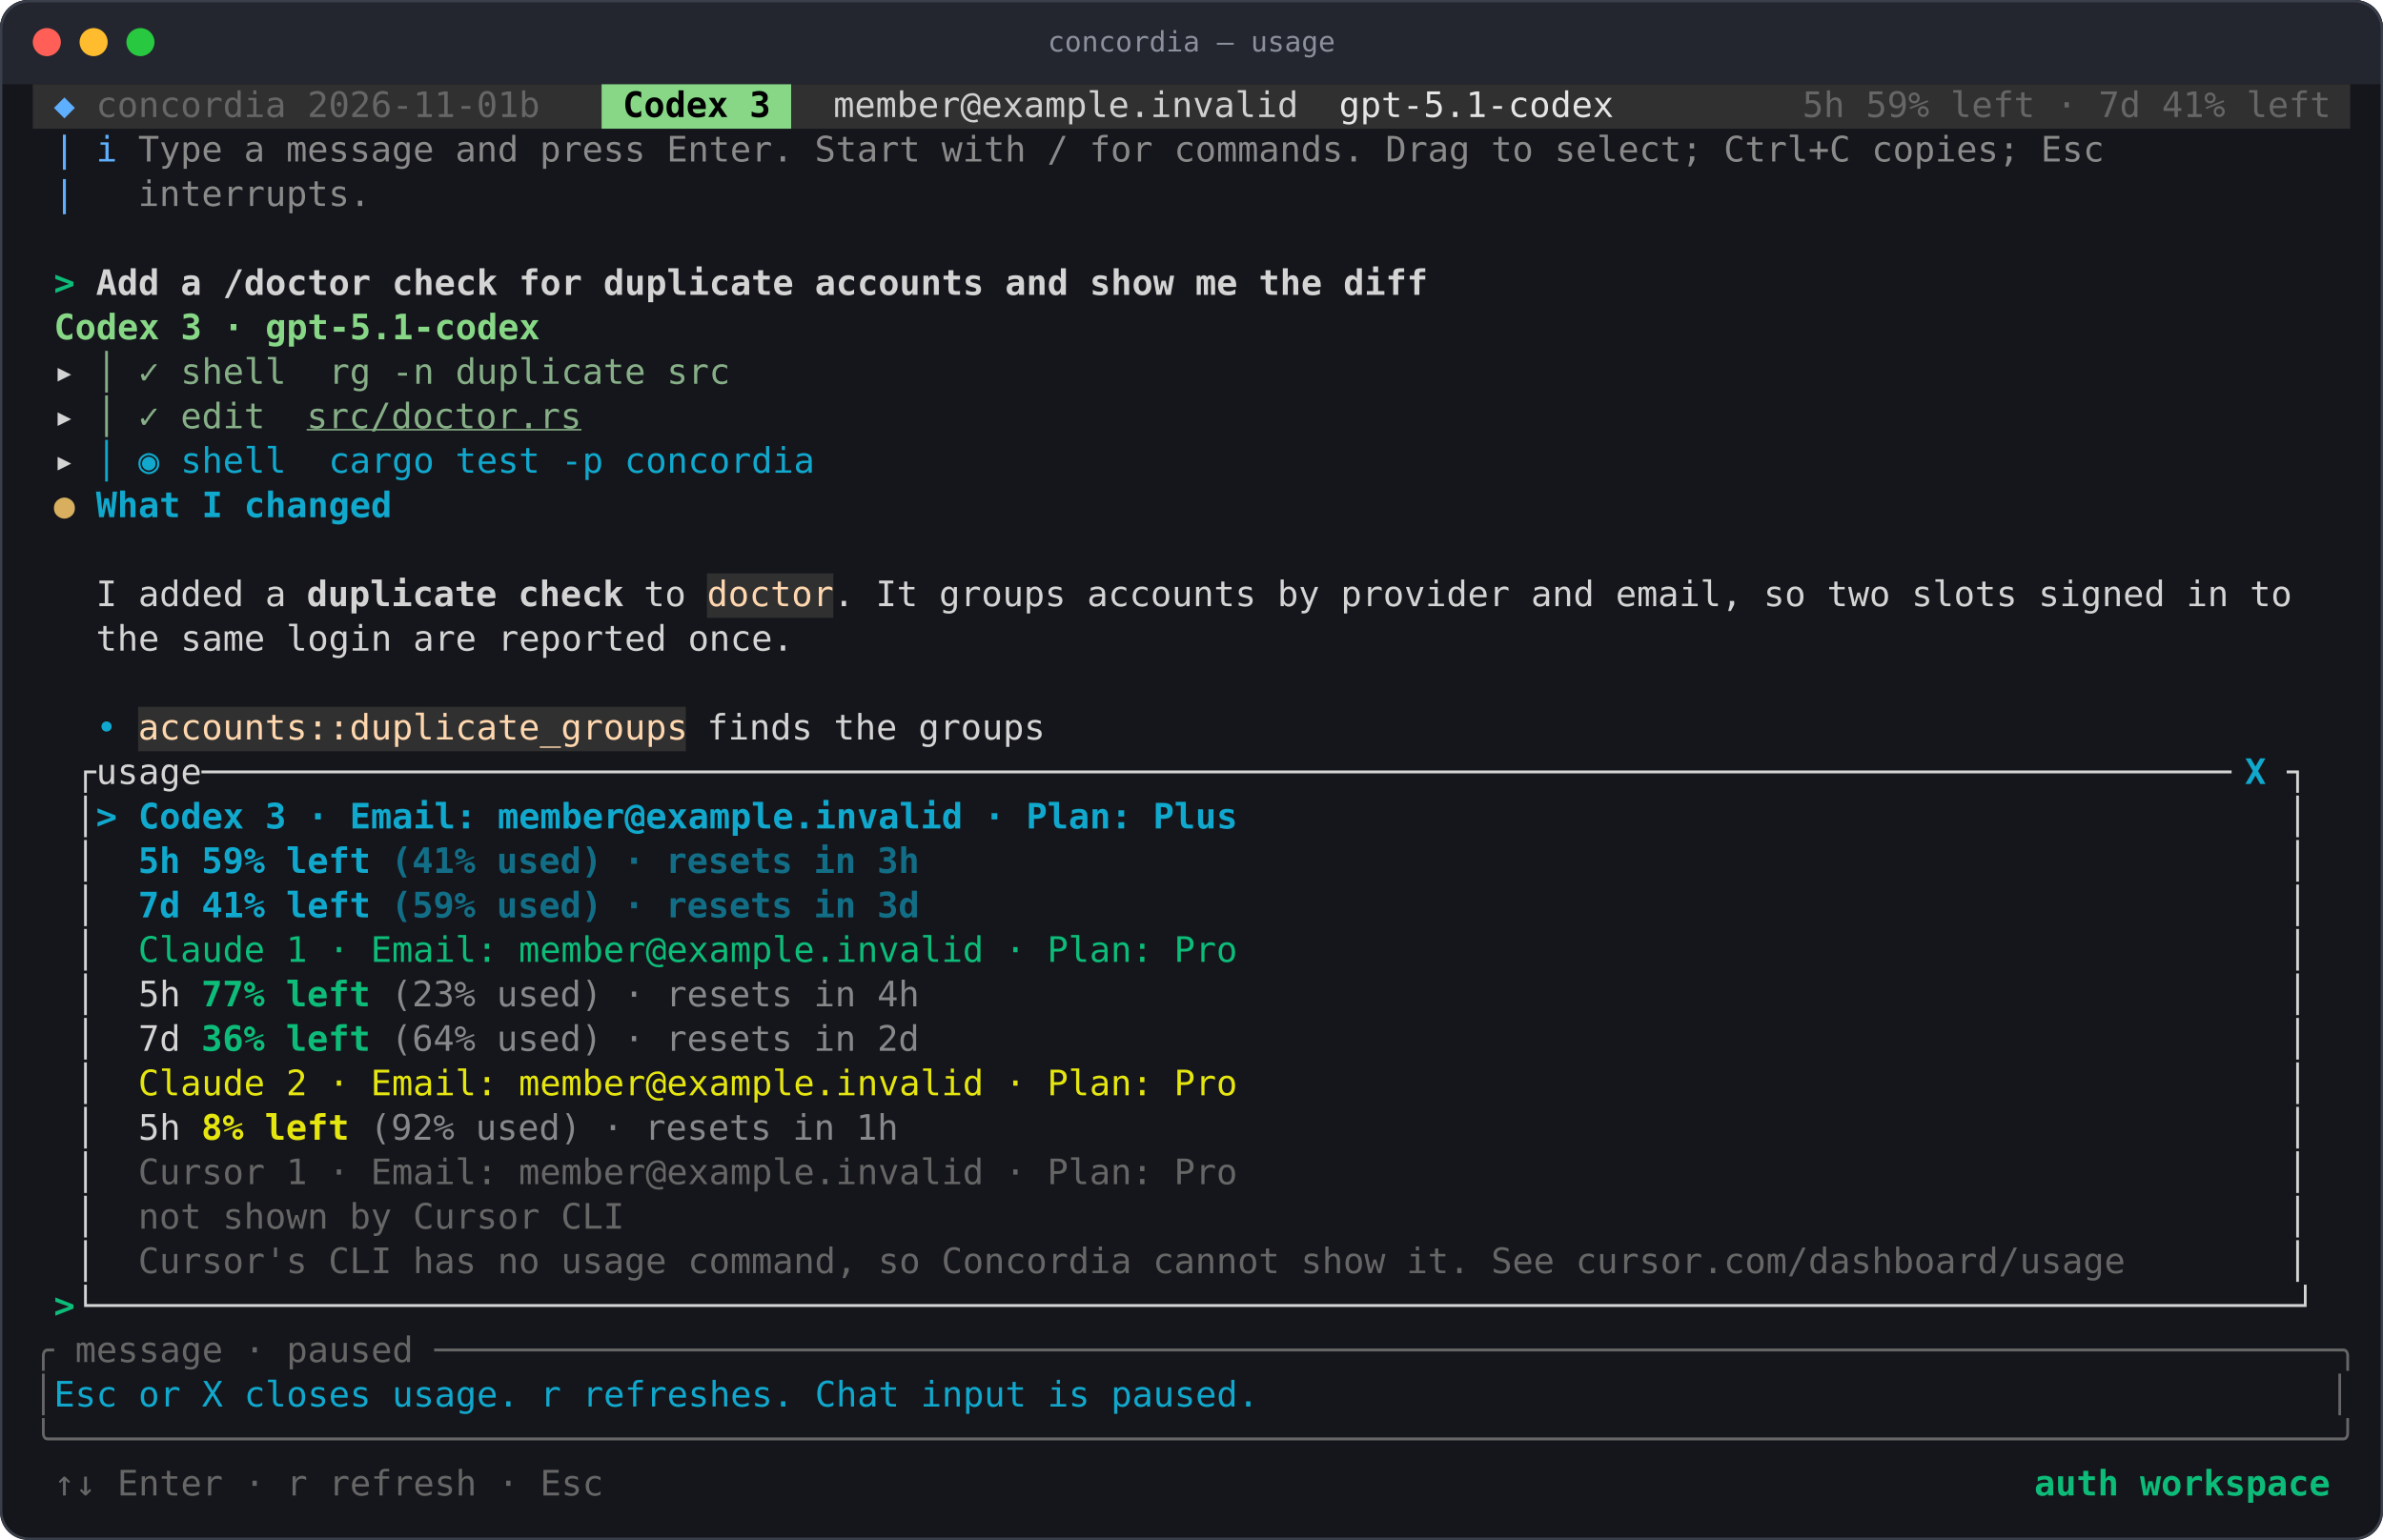
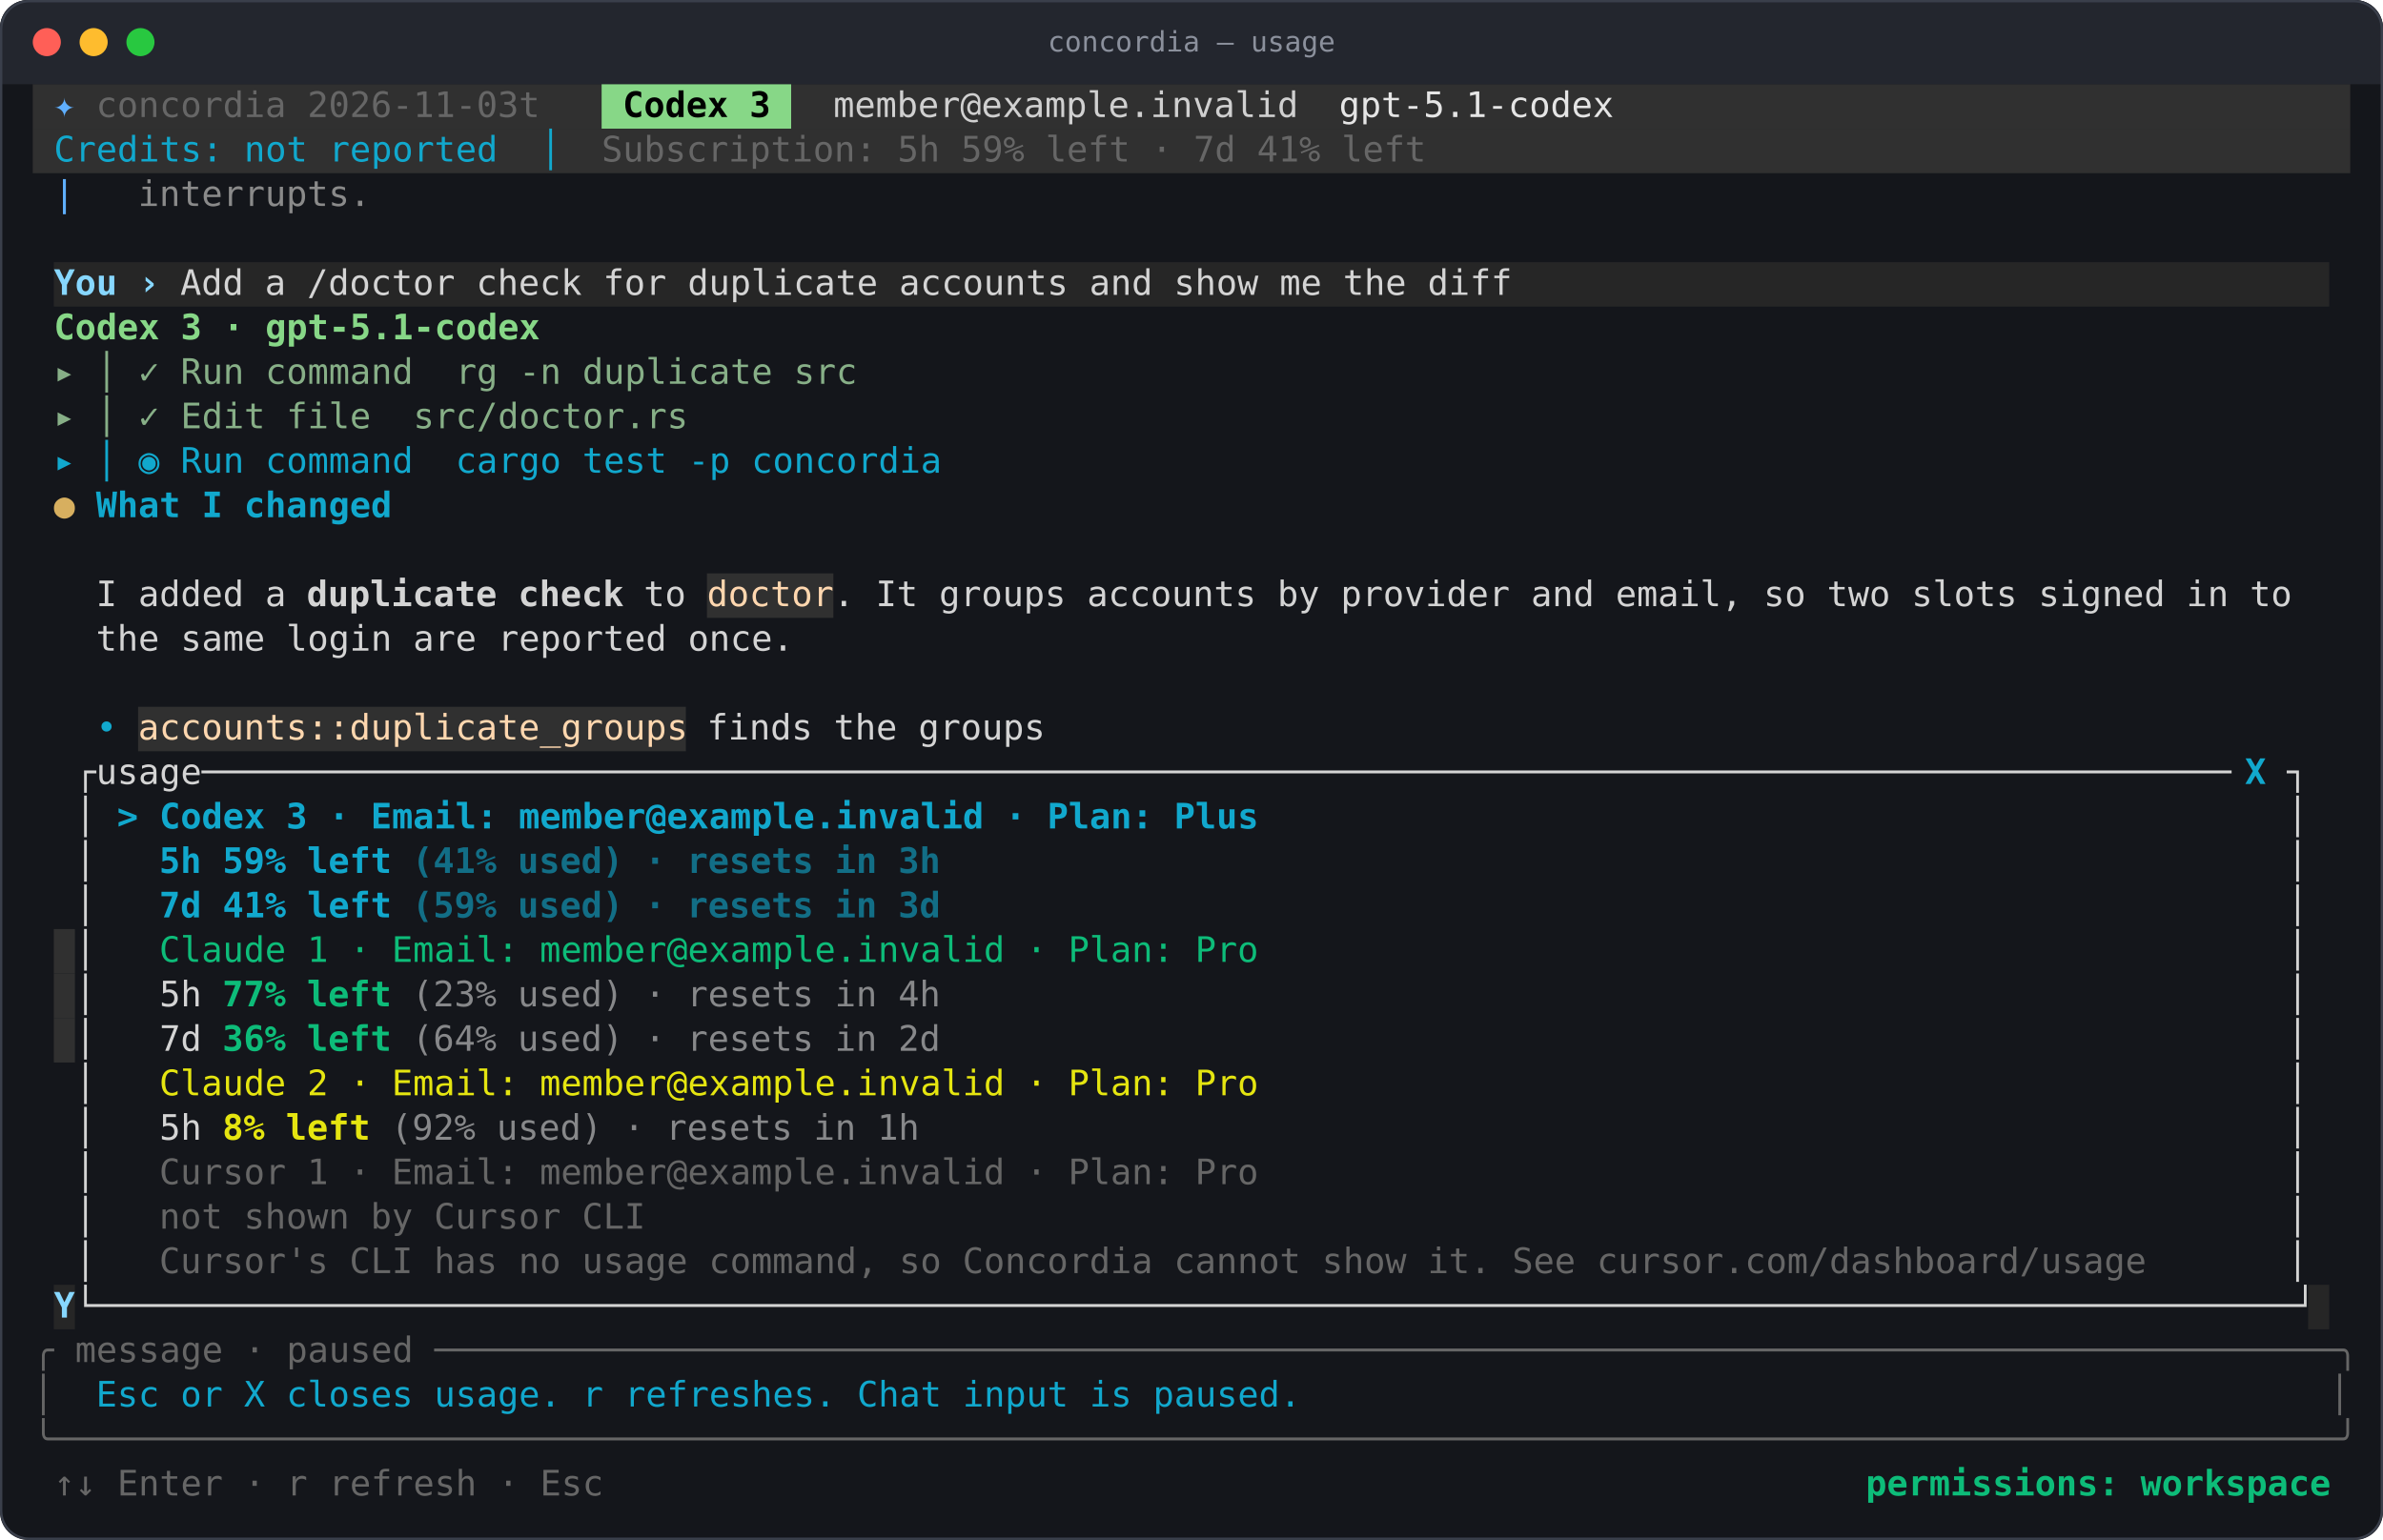
<svg xmlns="http://www.w3.org/2000/svg" width="1018" height="658" viewBox="0 0 1018 658" role="img" aria-label="concordia — usage">
  <defs>
    <clipPath id="win">
      <rect width="1018" height="658" rx="12" />
    </clipPath>
  </defs>
  <g clip-path="url(#win)">
    <rect width="1018" height="658" fill="#14161b" />
    <rect width="1018" height="36" fill="#23262e" />
    <circle cx="20" cy="18" r="6" fill="#ff5f57" />
    <circle cx="40" cy="18" r="6" fill="#febc2e" />
    <circle cx="60" cy="18" r="6" fill="#28c840" />
    <text x="509" y="22" font-family="Cascadia Mono, Consolas, monospace" font-size="12" fill="#8b909c" text-anchor="middle">concordia — usage</text>
    <rect x="14" y="36" width="243" height="19" fill="#303030" />
    <rect x="257" y="36" width="81" height="19" fill="#87d787" />
    <rect x="338" y="36" width="666" height="19" fill="#303030" />
+     <rect x="14" y="55" width="990" height="19" fill="#303030" />
+     <rect x="23" y="112" width="972" height="19" fill="#262626" />
    <rect x="302" y="245" width="54" height="19" fill="#303030" />
    <rect x="59" y="302" width="234" height="19" fill="#303030" />
+     <rect x="23" y="397" width="9" height="19" fill="#303030" />
+     <rect x="23" y="416" width="9" height="19" fill="#303030" />
+     <rect x="23" y="435" width="9" height="19" fill="#303030" />
+     <rect x="23" y="549" width="9" height="19" fill="#262626" />
+     <rect x="986" y="549" width="9" height="19" fill="#262626" />
    <g font-family="Cascadia Mono, Consolas, monospace" font-size="15" xml:space="preserve">
-       <text x="23" y="50" textLength="9" lengthAdjust="spacingAndGlyphs" fill="#5fafff" font-weight="700">◆</text>
-       <text x="41" y="50" textLength="189" lengthAdjust="spacingAndGlyphs" fill="#666666">concordia 2026-11-01b</text>
+       <text x="23" y="50" textLength="9" lengthAdjust="spacingAndGlyphs" fill="#5fafff" font-weight="700">✦</text>
+       <text x="41" y="50" textLength="189" lengthAdjust="spacingAndGlyphs" fill="#666666">concordia 2026-11-03t</text>
      <text x="266" y="50" textLength="63" lengthAdjust="spacingAndGlyphs" fill="#000000" font-weight="700">Codex 3</text>
      <text x="356" y="50" textLength="198" lengthAdjust="spacingAndGlyphs" fill="#d0d0d0">member@example.invalid</text>
      <text x="572" y="50" textLength="117" lengthAdjust="spacingAndGlyphs" fill="#e5e5e5">gpt-5.1-codex</text>
-       <text x="770" y="50" textLength="225" lengthAdjust="spacingAndGlyphs" fill="#666666">5h 59% left · 7d 41% left</text>
-       <text x="23" y="69" textLength="27" lengthAdjust="spacingAndGlyphs" fill="#5fafff">| i</text>
-       <text x="59" y="69" textLength="837" lengthAdjust="spacingAndGlyphs" fill="#8a8a8a">Type a message and press Enter. Start with / for commands. Drag to select; Ctrl+C copies; Esc</text>
+       <text x="23" y="69" textLength="216" lengthAdjust="spacingAndGlyphs" fill="#11a8cd">Credits: not reported  │</text>
+       <text x="257" y="69" textLength="351" lengthAdjust="spacingAndGlyphs" fill="#666666">Subscription: 5h 59% left · 7d 41% left</text>
      <text x="23" y="88" textLength="9" lengthAdjust="spacingAndGlyphs" fill="#5fafff">|</text>
      <text x="59" y="88" textLength="99" lengthAdjust="spacingAndGlyphs" fill="#8a8a8a">interrupts.</text>
-       <text x="23" y="126" textLength="9" lengthAdjust="spacingAndGlyphs" fill="#0dbc79" font-weight="700">&gt;</text>
-       <text x="41" y="126" textLength="567" lengthAdjust="spacingAndGlyphs" fill="#d4d4d4" font-weight="700">Add a /doctor check for duplicate accounts and show me the diff</text>
+       <text x="23" y="126" textLength="45" lengthAdjust="spacingAndGlyphs" fill="#87d7ff" font-weight="700">You ›</text>
+       <text x="77" y="126" textLength="567" lengthAdjust="spacingAndGlyphs" fill="#d4d4d4">Add a /doctor check for duplicate accounts and show me the diff</text>
      <text x="23" y="145" textLength="207" lengthAdjust="spacingAndGlyphs" fill="#87d787" font-weight="700">Codex 3 · gpt-5.1-codex</text>
-       <text x="23" y="164" textLength="9" lengthAdjust="spacingAndGlyphs" fill="#d4d4d4">▸</text>
-       <text x="41" y="164" textLength="270" lengthAdjust="spacingAndGlyphs" fill="#87af87">│ ✓ shell  rg -n duplicate src</text>
-       <text x="23" y="183" textLength="9" lengthAdjust="spacingAndGlyphs" fill="#d4d4d4">▸</text>
-       <text x="41" y="183" textLength="72" lengthAdjust="spacingAndGlyphs" fill="#87af87">│ ✓ edit</text>
-       <text x="131" y="183" textLength="117" lengthAdjust="spacingAndGlyphs" fill="#87af87" text-decoration="underline">src/doctor.rs</text>
-       <text x="23" y="202" textLength="9" lengthAdjust="spacingAndGlyphs" fill="#d4d4d4">▸</text>
-       <text x="41" y="202" textLength="306" lengthAdjust="spacingAndGlyphs" fill="#11a8cd">│ ◉ shell  cargo test -p concordia</text>
-       <text x="23" y="221" textLength="9" lengthAdjust="spacingAndGlyphs" fill="#d7af5f">●</text>
+       <text x="23" y="164" textLength="342" lengthAdjust="spacingAndGlyphs" fill="#87af87">▸ │ ✓ Run command  rg -n duplicate src</text>
+       <text x="23" y="183" textLength="270" lengthAdjust="spacingAndGlyphs" fill="#87af87">▸ │ ✓ Edit file  src/doctor.rs</text>
+       <text x="23" y="202" textLength="378" lengthAdjust="spacingAndGlyphs" fill="#11a8cd">▸ │ ◉ Run command  cargo test -p concordia</text>
+       <text x="23" y="221" textLength="9" lengthAdjust="spacingAndGlyphs" fill="#d7af5f" font-weight="700">●</text>
      <text x="41" y="221" textLength="126" lengthAdjust="spacingAndGlyphs" fill="#11a8cd" font-weight="700">What I changed</text>
      <text x="41" y="259" textLength="81" lengthAdjust="spacingAndGlyphs" fill="#d4d4d4">I added a</text>
      <text x="131" y="259" textLength="135" lengthAdjust="spacingAndGlyphs" fill="#d4d4d4" font-weight="700">duplicate check</text>
      <text x="275" y="259" textLength="18" lengthAdjust="spacingAndGlyphs" fill="#d4d4d4">to</text>
      <text x="302" y="259" textLength="54" lengthAdjust="spacingAndGlyphs" fill="#ffd7af">doctor</text>
      <text x="356" y="259" textLength="621" lengthAdjust="spacingAndGlyphs" fill="#d4d4d4">. It groups accounts by provider and email, so two slots signed in to</text>
      <text x="41" y="278" textLength="297" lengthAdjust="spacingAndGlyphs" fill="#d4d4d4">the same login are reported once.</text>
      <text x="41" y="316" textLength="9" lengthAdjust="spacingAndGlyphs" fill="#11a8cd">•</text>
      <text x="59" y="316" textLength="234" lengthAdjust="spacingAndGlyphs" fill="#ffd7af">accounts::duplicate_groups</text>
      <text x="302" y="316" textLength="144" lengthAdjust="spacingAndGlyphs" fill="#d4d4d4">finds the groups</text>
      <text x="32" y="335" textLength="918" lengthAdjust="spacingAndGlyphs" fill="#d4d4d4">┌usage────────────────────────────────────────────────────────────────────────────────────────────────</text>
      <text x="959" y="335" textLength="9" lengthAdjust="spacingAndGlyphs" fill="#11a8cd" font-weight="700">X</text>
      <text x="977" y="335" textLength="9" lengthAdjust="spacingAndGlyphs" fill="#d4d4d4">┐</text>
      <text x="32" y="354" textLength="9" lengthAdjust="spacingAndGlyphs" fill="#d4d4d4">│</text>
-       <text x="41" y="354" textLength="486" lengthAdjust="spacingAndGlyphs" fill="#11a8cd" font-weight="700">&gt; Codex 3 · Email: member@example.invalid · Plan: Plus</text>
+       <text x="50" y="354" textLength="486" lengthAdjust="spacingAndGlyphs" fill="#11a8cd" font-weight="700">&gt; Codex 3 · Email: member@example.invalid · Plan: Plus</text>
      <text x="977" y="354" textLength="9" lengthAdjust="spacingAndGlyphs" fill="#d4d4d4">│</text>
      <text x="32" y="373" textLength="9" lengthAdjust="spacingAndGlyphs" fill="#d4d4d4">│</text>
-       <text x="59" y="373" textLength="99" lengthAdjust="spacingAndGlyphs" fill="#11a8cd" font-weight="700">5h 59% left</text>
-       <text x="167" y="373" textLength="225" lengthAdjust="spacingAndGlyphs" fill="#11a8cd" font-weight="700" fill-opacity="0.6">(41% used) · resets in 3h</text>
+       <text x="68" y="373" textLength="99" lengthAdjust="spacingAndGlyphs" fill="#11a8cd" font-weight="700">5h 59% left</text>
+       <text x="176" y="373" textLength="225" lengthAdjust="spacingAndGlyphs" fill="#11a8cd" font-weight="700" fill-opacity="0.6">(41% used) · resets in 3h</text>
      <text x="977" y="373" textLength="9" lengthAdjust="spacingAndGlyphs" fill="#d4d4d4">│</text>
      <text x="32" y="392" textLength="9" lengthAdjust="spacingAndGlyphs" fill="#d4d4d4">│</text>
-       <text x="59" y="392" textLength="99" lengthAdjust="spacingAndGlyphs" fill="#11a8cd" font-weight="700">7d 41% left</text>
-       <text x="167" y="392" textLength="225" lengthAdjust="spacingAndGlyphs" fill="#11a8cd" font-weight="700" fill-opacity="0.6">(59% used) · resets in 3d</text>
+       <text x="68" y="392" textLength="99" lengthAdjust="spacingAndGlyphs" fill="#11a8cd" font-weight="700">7d 41% left</text>
+       <text x="176" y="392" textLength="225" lengthAdjust="spacingAndGlyphs" fill="#11a8cd" font-weight="700" fill-opacity="0.6">(59% used) · resets in 3d</text>
      <text x="977" y="392" textLength="9" lengthAdjust="spacingAndGlyphs" fill="#d4d4d4">│</text>
      <text x="32" y="411" textLength="9" lengthAdjust="spacingAndGlyphs" fill="#d4d4d4">│</text>
-       <text x="59" y="411" textLength="468" lengthAdjust="spacingAndGlyphs" fill="#0dbc79">Claude 1 · Email: member@example.invalid · Plan: Pro</text>
+       <text x="68" y="411" textLength="468" lengthAdjust="spacingAndGlyphs" fill="#0dbc79">Claude 1 · Email: member@example.invalid · Plan: Pro</text>
      <text x="977" y="411" textLength="9" lengthAdjust="spacingAndGlyphs" fill="#d4d4d4">│</text>
-       <text x="32" y="430" textLength="45" lengthAdjust="spacingAndGlyphs" fill="#d4d4d4">│  5h</text>
-       <text x="86" y="430" textLength="72" lengthAdjust="spacingAndGlyphs" fill="#0dbc79" font-weight="700">77% left</text>
-       <text x="167" y="430" textLength="225" lengthAdjust="spacingAndGlyphs" fill="#d4d4d4" fill-opacity="0.6">(23% used) · resets in 4h</text>
+       <text x="32" y="430" textLength="54" lengthAdjust="spacingAndGlyphs" fill="#d4d4d4">│   5h</text>
+       <text x="95" y="430" textLength="72" lengthAdjust="spacingAndGlyphs" fill="#0dbc79" font-weight="700">77% left</text>
+       <text x="176" y="430" textLength="225" lengthAdjust="spacingAndGlyphs" fill="#d4d4d4" fill-opacity="0.6">(23% used) · resets in 4h</text>
      <text x="977" y="430" textLength="9" lengthAdjust="spacingAndGlyphs" fill="#d4d4d4">│</text>
-       <text x="32" y="449" textLength="45" lengthAdjust="spacingAndGlyphs" fill="#d4d4d4">│  7d</text>
-       <text x="86" y="449" textLength="72" lengthAdjust="spacingAndGlyphs" fill="#0dbc79" font-weight="700">36% left</text>
-       <text x="167" y="449" textLength="225" lengthAdjust="spacingAndGlyphs" fill="#d4d4d4" fill-opacity="0.6">(64% used) · resets in 2d</text>
+       <text x="32" y="449" textLength="54" lengthAdjust="spacingAndGlyphs" fill="#d4d4d4">│   7d</text>
+       <text x="95" y="449" textLength="72" lengthAdjust="spacingAndGlyphs" fill="#0dbc79" font-weight="700">36% left</text>
+       <text x="176" y="449" textLength="225" lengthAdjust="spacingAndGlyphs" fill="#d4d4d4" fill-opacity="0.6">(64% used) · resets in 2d</text>
      <text x="977" y="449" textLength="9" lengthAdjust="spacingAndGlyphs" fill="#d4d4d4">│</text>
      <text x="32" y="468" textLength="9" lengthAdjust="spacingAndGlyphs" fill="#d4d4d4">│</text>
-       <text x="59" y="468" textLength="468" lengthAdjust="spacingAndGlyphs" fill="#e5e510">Claude 2 · Email: member@example.invalid · Plan: Pro</text>
+       <text x="68" y="468" textLength="468" lengthAdjust="spacingAndGlyphs" fill="#e5e510">Claude 2 · Email: member@example.invalid · Plan: Pro</text>
      <text x="977" y="468" textLength="9" lengthAdjust="spacingAndGlyphs" fill="#d4d4d4">│</text>
-       <text x="32" y="487" textLength="45" lengthAdjust="spacingAndGlyphs" fill="#d4d4d4">│  5h</text>
-       <text x="86" y="487" textLength="63" lengthAdjust="spacingAndGlyphs" fill="#e5e510" font-weight="700">8% left</text>
-       <text x="158" y="487" textLength="225" lengthAdjust="spacingAndGlyphs" fill="#d4d4d4" fill-opacity="0.6">(92% used) · resets in 1h</text>
+       <text x="32" y="487" textLength="54" lengthAdjust="spacingAndGlyphs" fill="#d4d4d4">│   5h</text>
+       <text x="95" y="487" textLength="63" lengthAdjust="spacingAndGlyphs" fill="#e5e510" font-weight="700">8% left</text>
+       <text x="167" y="487" textLength="225" lengthAdjust="spacingAndGlyphs" fill="#d4d4d4" fill-opacity="0.6">(92% used) · resets in 1h</text>
      <text x="977" y="487" textLength="9" lengthAdjust="spacingAndGlyphs" fill="#d4d4d4">│</text>
      <text x="32" y="506" textLength="9" lengthAdjust="spacingAndGlyphs" fill="#d4d4d4">│</text>
-       <text x="59" y="506" textLength="468" lengthAdjust="spacingAndGlyphs" fill="#666666">Cursor 1 · Email: member@example.invalid · Plan: Pro</text>
+       <text x="68" y="506" textLength="468" lengthAdjust="spacingAndGlyphs" fill="#666666">Cursor 1 · Email: member@example.invalid · Plan: Pro</text>
      <text x="977" y="506" textLength="9" lengthAdjust="spacingAndGlyphs" fill="#d4d4d4">│</text>
      <text x="32" y="525" textLength="9" lengthAdjust="spacingAndGlyphs" fill="#d4d4d4">│</text>
-       <text x="59" y="525" textLength="207" lengthAdjust="spacingAndGlyphs" fill="#666666">not shown by Cursor CLI</text>
+       <text x="68" y="525" textLength="207" lengthAdjust="spacingAndGlyphs" fill="#666666">not shown by Cursor CLI</text>
      <text x="977" y="525" textLength="9" lengthAdjust="spacingAndGlyphs" fill="#d4d4d4">│</text>
      <text x="32" y="544" textLength="9" lengthAdjust="spacingAndGlyphs" fill="#d4d4d4">│</text>
-       <text x="59" y="544" textLength="846" lengthAdjust="spacingAndGlyphs" fill="#666666">Cursor's CLI has no usage command, so Concordia cannot show it. See cursor.com/dashboard/usage</text>
+       <text x="68" y="544" textLength="846" lengthAdjust="spacingAndGlyphs" fill="#666666">Cursor's CLI has no usage command, so Concordia cannot show it. See cursor.com/dashboard/usage</text>
      <text x="977" y="544" textLength="9" lengthAdjust="spacingAndGlyphs" fill="#d4d4d4">│</text>
-       <text x="23" y="563" textLength="9" lengthAdjust="spacingAndGlyphs" fill="#0dbc79" font-weight="700">&gt;</text>
+       <text x="23" y="563" textLength="9" lengthAdjust="spacingAndGlyphs" fill="#87d7ff" font-weight="700">Y</text>
      <text x="32" y="563" textLength="954" lengthAdjust="spacingAndGlyphs" fill="#d4d4d4">└────────────────────────────────────────────────────────────────────────────────────────────────────────┘</text>
      <text x="14" y="582" textLength="990" lengthAdjust="spacingAndGlyphs" fill="#666666">╭ message · paused ──────────────────────────────────────────────────────────────────────────────────────────╮</text>
      <text x="14" y="601" textLength="9" lengthAdjust="spacingAndGlyphs" fill="#666666">│</text>
-       <text x="23" y="601" textLength="513" lengthAdjust="spacingAndGlyphs" fill="#11a8cd">Esc or X closes usage. r refreshes. Chat input is paused.</text>
+       <text x="41" y="601" textLength="513" lengthAdjust="spacingAndGlyphs" fill="#11a8cd">Esc or X closes usage. r refreshes. Chat input is paused.</text>
      <text x="995" y="601" textLength="9" lengthAdjust="spacingAndGlyphs" fill="#666666">│</text>
      <text x="14" y="620" textLength="990" lengthAdjust="spacingAndGlyphs" fill="#666666">╰────────────────────────────────────────────────────────────────────────────────────────────────────────────╯</text>
      <text x="23" y="639" textLength="234" lengthAdjust="spacingAndGlyphs" fill="#666666">↑↓ Enter · r refresh · Esc</text>
-       <text x="869" y="639" textLength="126" lengthAdjust="spacingAndGlyphs" fill="#0dbc79" font-weight="700">auth workspace</text>
+       <text x="797" y="639" textLength="198" lengthAdjust="spacingAndGlyphs" fill="#0dbc79" font-weight="700">permissions: workspace</text>
    </g>
  </g>
  <rect x="0.5" y="0.5" width="1017" height="657" rx="12" fill="none" stroke="#3a3f4b" />
</svg>
